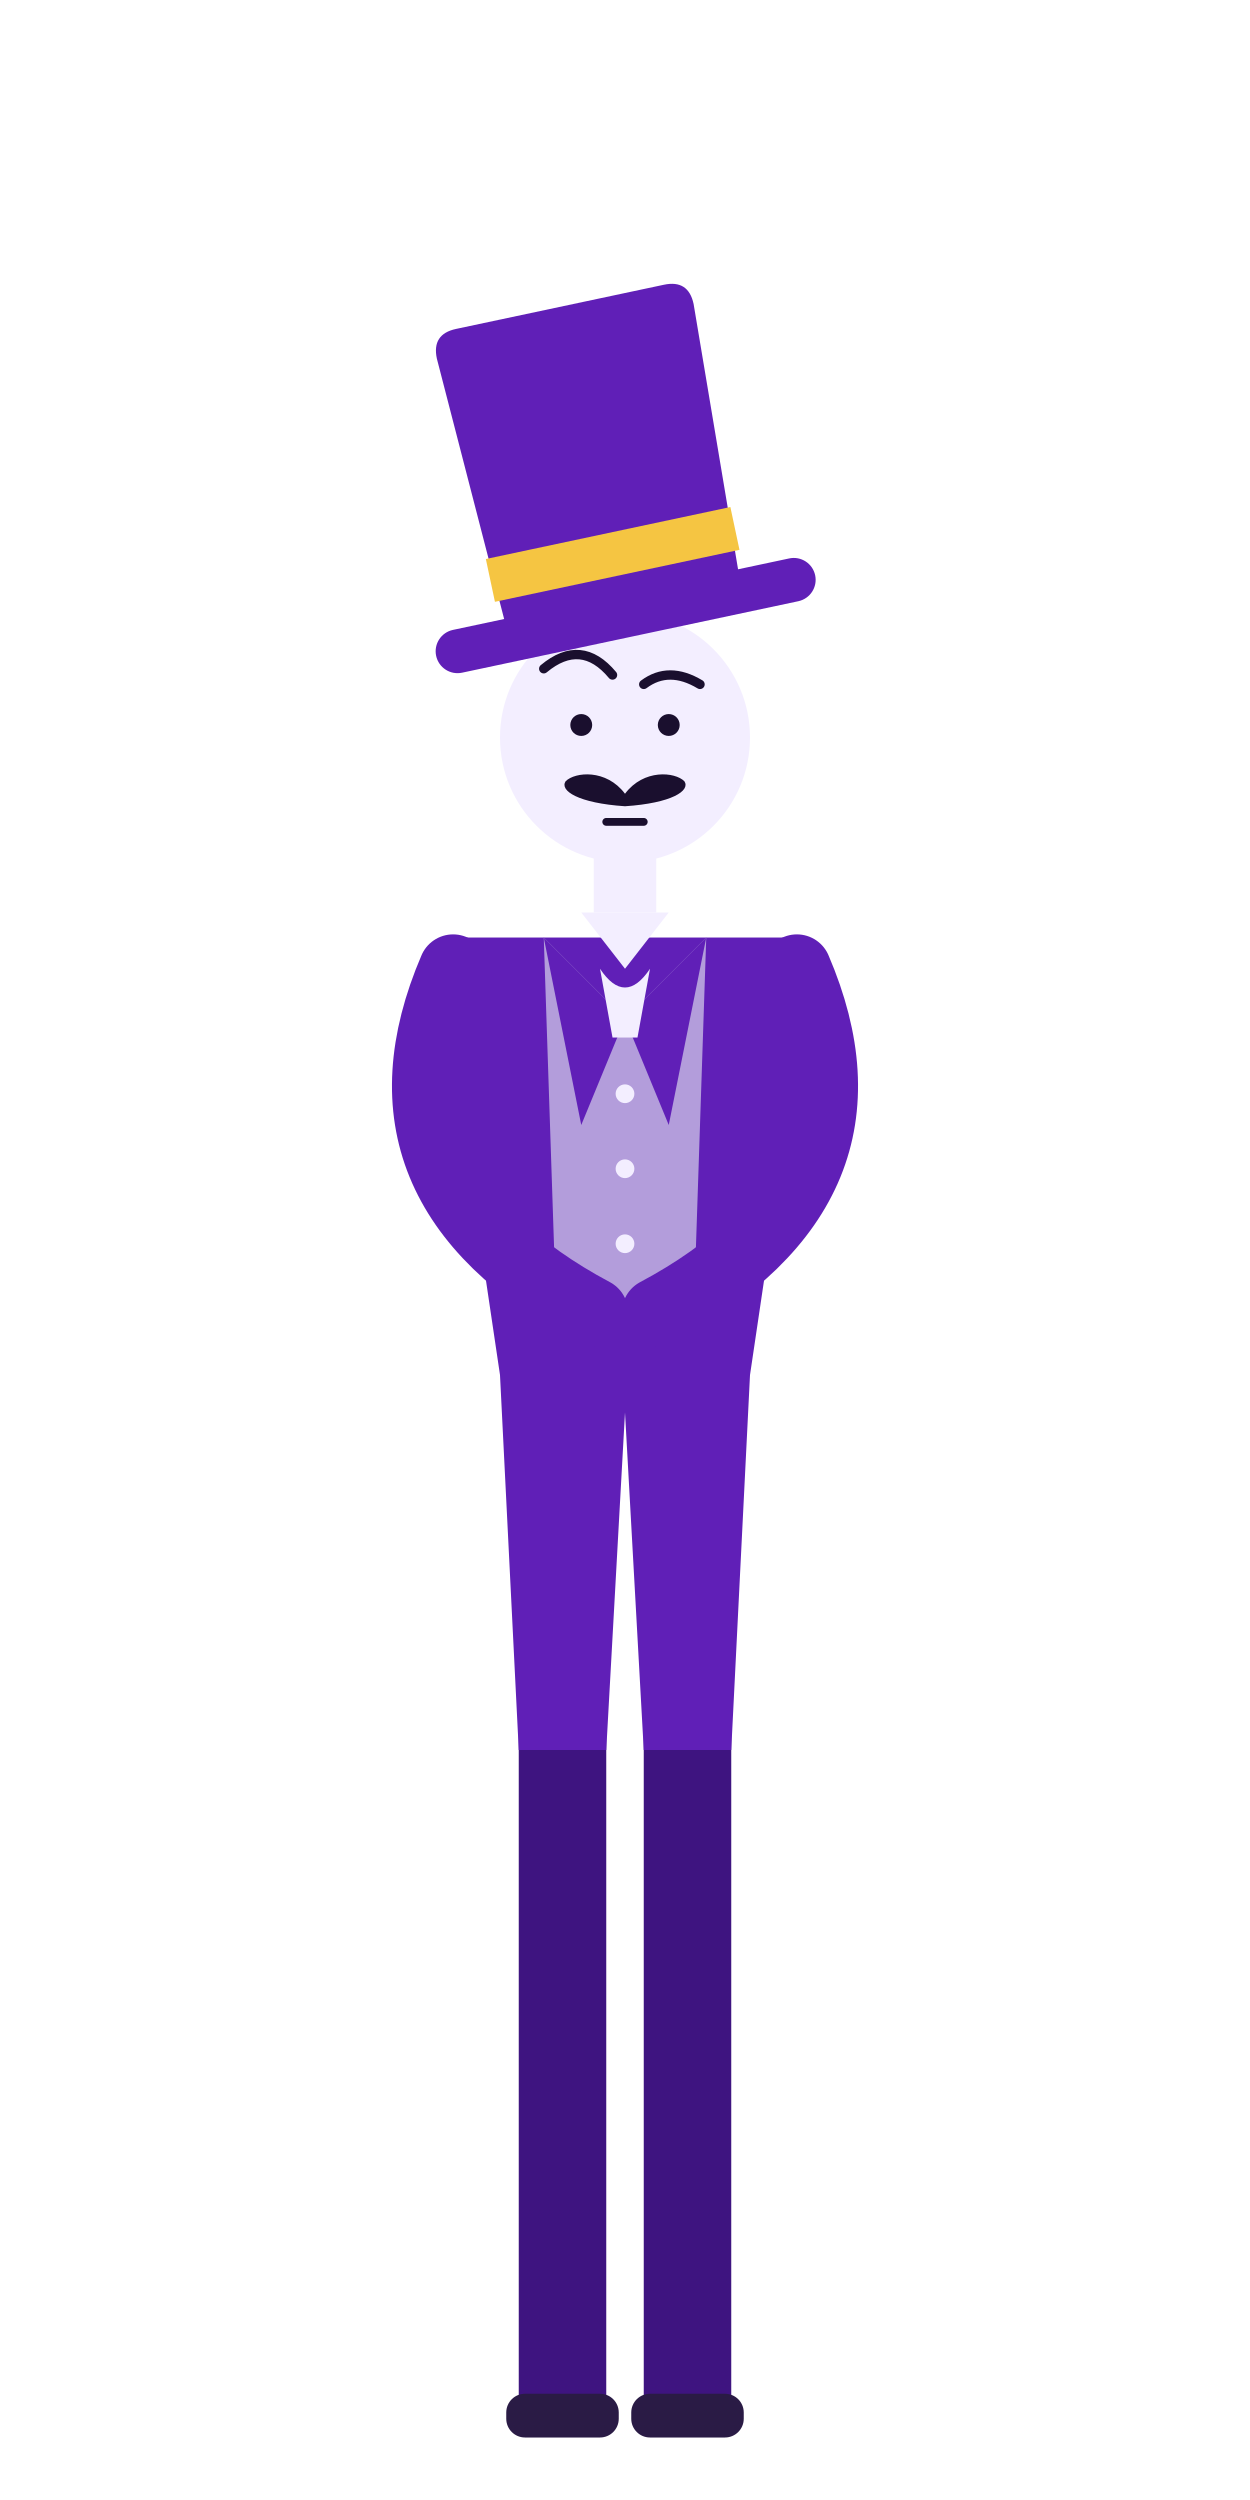
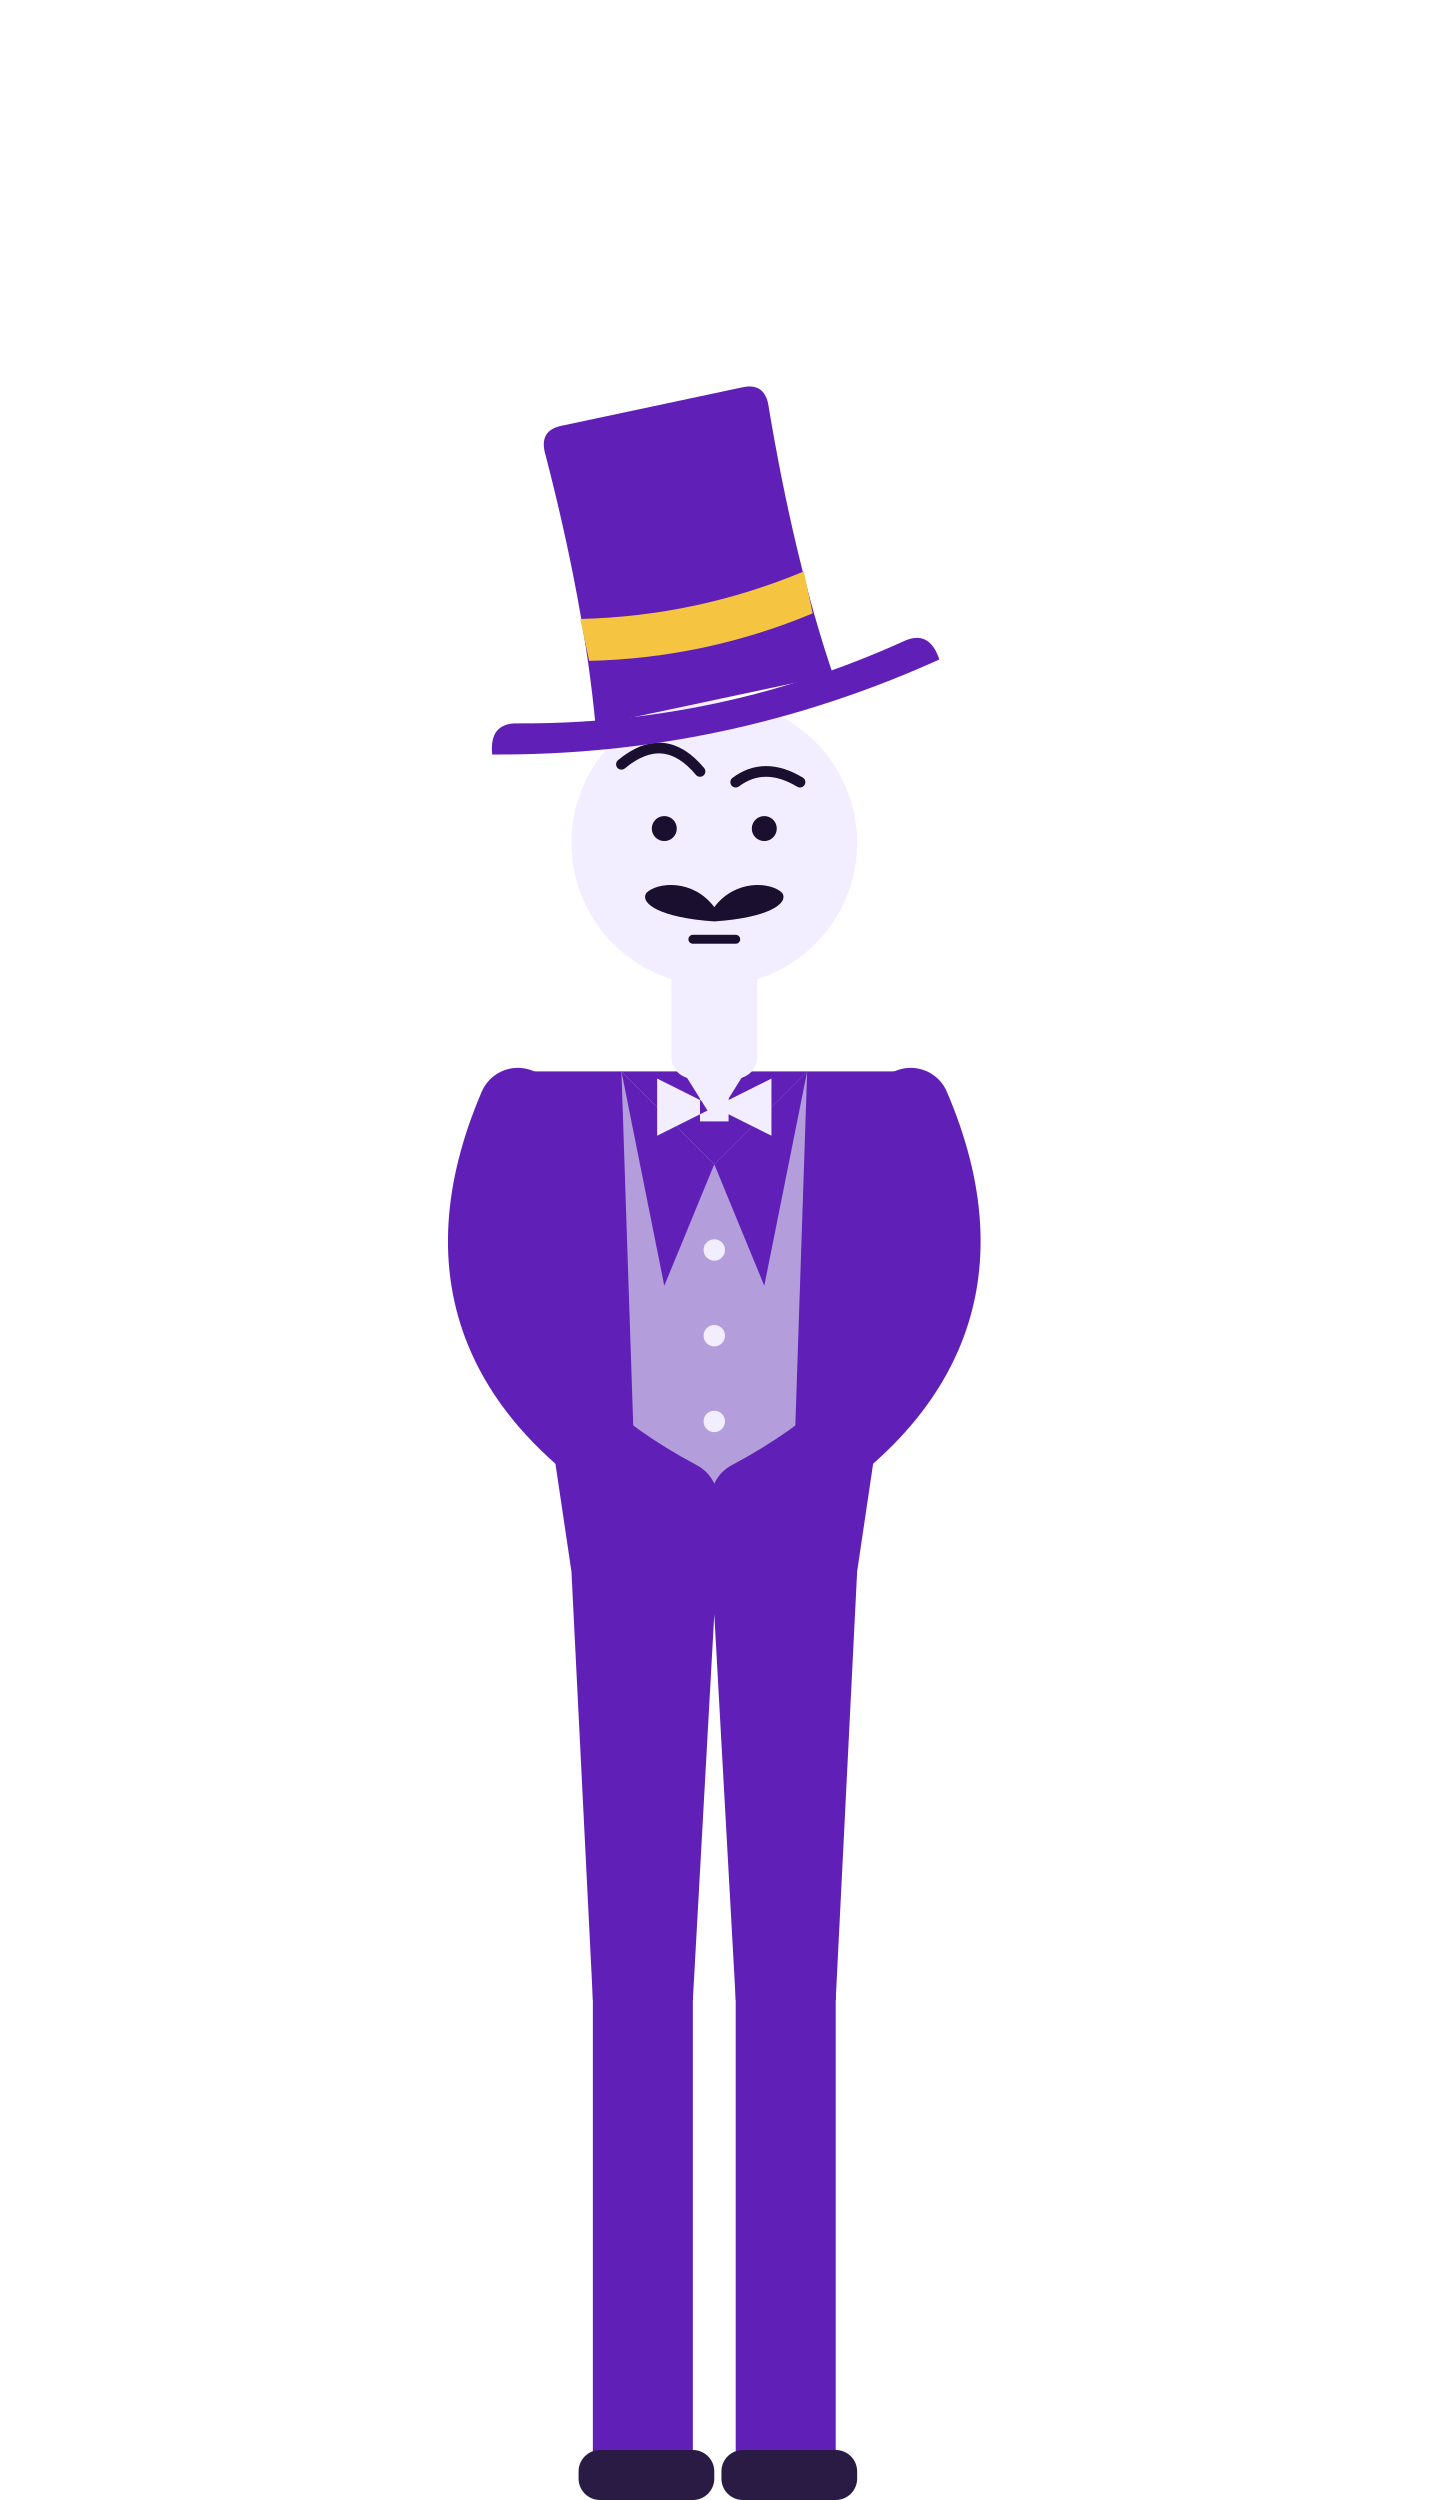
- <svg xmlns="http://www.w3.org/2000/svg" viewBox="0 0 400 800" width="400" height="800">
-   <rect x="166" y="430" width="28" height="340" fill="#3E1480" />
-   <rect x="206" y="430" width="28" height="340" fill="#3E1480" />
-   <rect x="162" y="766" width="36" height="14" rx="6" fill="#2A1B45" />
-   <rect x="202" y="766" width="36" height="14" rx="6" fill="#2A1B45" />
+ <svg xmlns="http://www.w3.org/2000/svg" viewBox="0 0 400 700" width="400" height="700">
+   <rect x="166" y="430" width="28" height="262" fill="#601FB7" />
+   <rect x="206" y="430" width="28" height="262" fill="#601FB7" />
+   <rect x="162" y="686" width="38" height="14" rx="6" fill="#2A1B45" />
+   <rect x="202" y="686" width="38" height="14" rx="6" fill="#2A1B45" />
  <path d="M145 300 Q139 300 141 312 L160 440 L166 560 L194 560 L200 452 L206 560 L234 560 L240 440 L259 312 Q261 300 255 300 Z" fill="#601FB7" />
  <path d="M174 300 L200 326 L226 300 L222 420 L178 420 Z" fill="#B39DDB" />
  <path d="M174 300 L186 360 L200 326 Z M226 300 L214 360 L200 326 Z" fill="#601FB7" />
  <circle cx="200" cy="350" r="3" fill="#F3EEFF" />
  <circle cx="200" cy="374" r="3" fill="#F3EEFF" />
  <circle cx="200" cy="398" r="3" fill="#F3EEFF" />
-   <path d="M186 292 L200 310 L214 292 Z" fill="#F3EEFF" />
-   <path d="M192 310 Q200 322 208 310 L204 332 L196 332 Z" fill="#F3EEFF" />
+   <path d="M190 298 L200 314 L210 298 L210 294 L190 294 Z" fill="#F3EEFF" />
+   <path d="M200 310 L184 302 L184 318 Z M200 310 L216 302 L216 318 Z M196 306 L204 306 L204 314 L196 314 Z" fill="#F3EEFF" />
  <path d="M145 310 Q115 380 190 420" stroke="#601FB7" stroke-width="22" stroke-linecap="round" fill="none" />
  <path d="M255 310 Q285 380 210 420" stroke="#601FB7" stroke-width="22" stroke-linecap="round" fill="none" />
  <circle cx="200" cy="236" r="40" fill="#F3EEFF" />
  <circle cx="186" cy="232" r="3.5" fill="#1A0F2E" />
  <circle cx="214" cy="232" r="3.5" fill="#1A0F2E" />
  <path d="M174 214 Q186 204 196 216" stroke="#1A0F2E" stroke-width="3" fill="none" stroke-linecap="round" />
  <path d="M206 219 Q214 213 224 219" stroke="#1A0F2E" stroke-width="3" fill="none" stroke-linecap="round" />
  <path d="M200 254 C194 246 184 247 181 250 C179 253 185 257 200 258 C215 257 221 253 219 250 C216 247 206 246 200 254 Z" fill="#1A0F2E" />
  <line x1="194" y1="263" x2="206" y2="263" stroke="#1A0F2E" stroke-width="2.5" stroke-linecap="round" />
-   <rect x="190" y="272" width="20" height="20" fill="#F3EEFF" />
+   <rect x="188" y="268" width="24" height="34" rx="6" fill="#F3EEFF" />
  <g transform="rotate(-12 200 196)">
-     <path d="M162 196 L158 104 Q158 96 166 96 L234 96 Q242 96 242 104 L238 196 Z" fill="#601FB7" />
-     <rect x="160" y="170" width="80" height="14" fill="#F5C542" />
-     <rect x="138" y="190" width="124" height="14" rx="7" fill="#601FB7" />
+     <path d="M166 196 Q170 162 168 118 Q168 112 174 112 L226 112 Q232 112 232 118 Q230 162 234 196 Z" fill="#601FB7" />
+     <path d="M168 178 Q200 184 232 178 L232 166 Q200 172 168 166 Z" fill="#F5C542" />
+     <path d="M136 198 Q137 189 145 191 Q200 203 255 191 Q263 189 264 198 Q200 212 136 198 Z" fill="#601FB7" />
  </g>
</svg>
